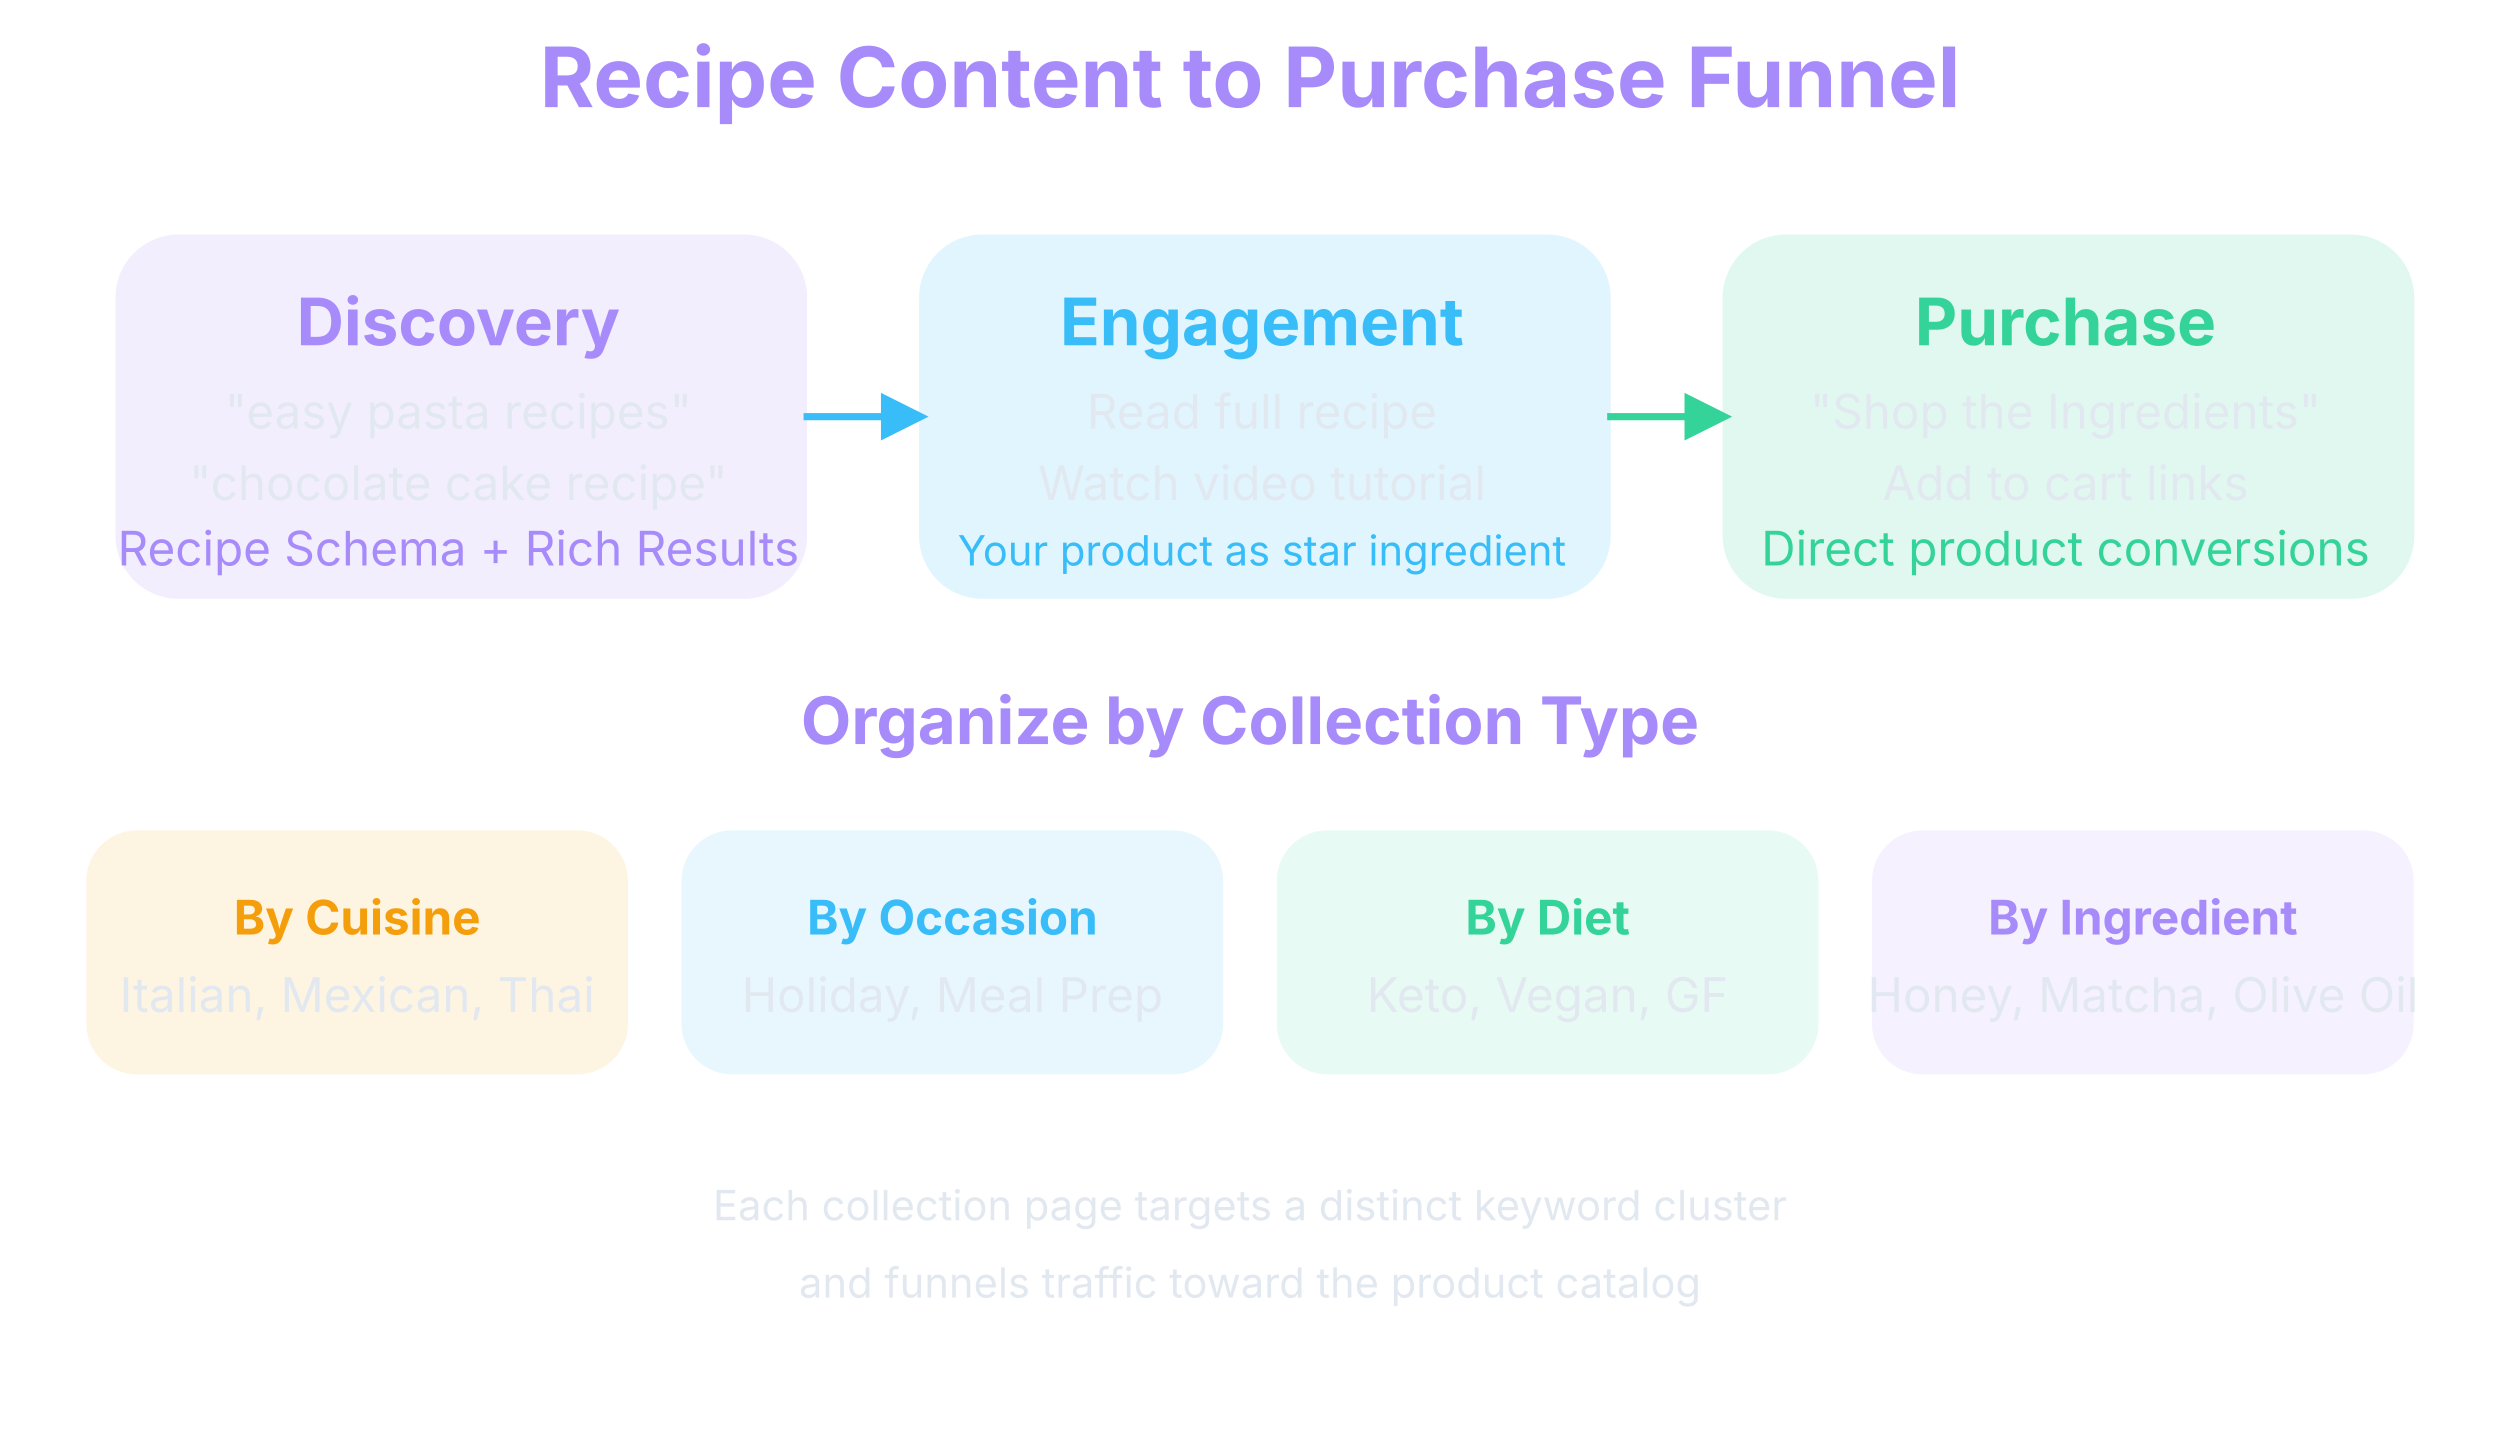
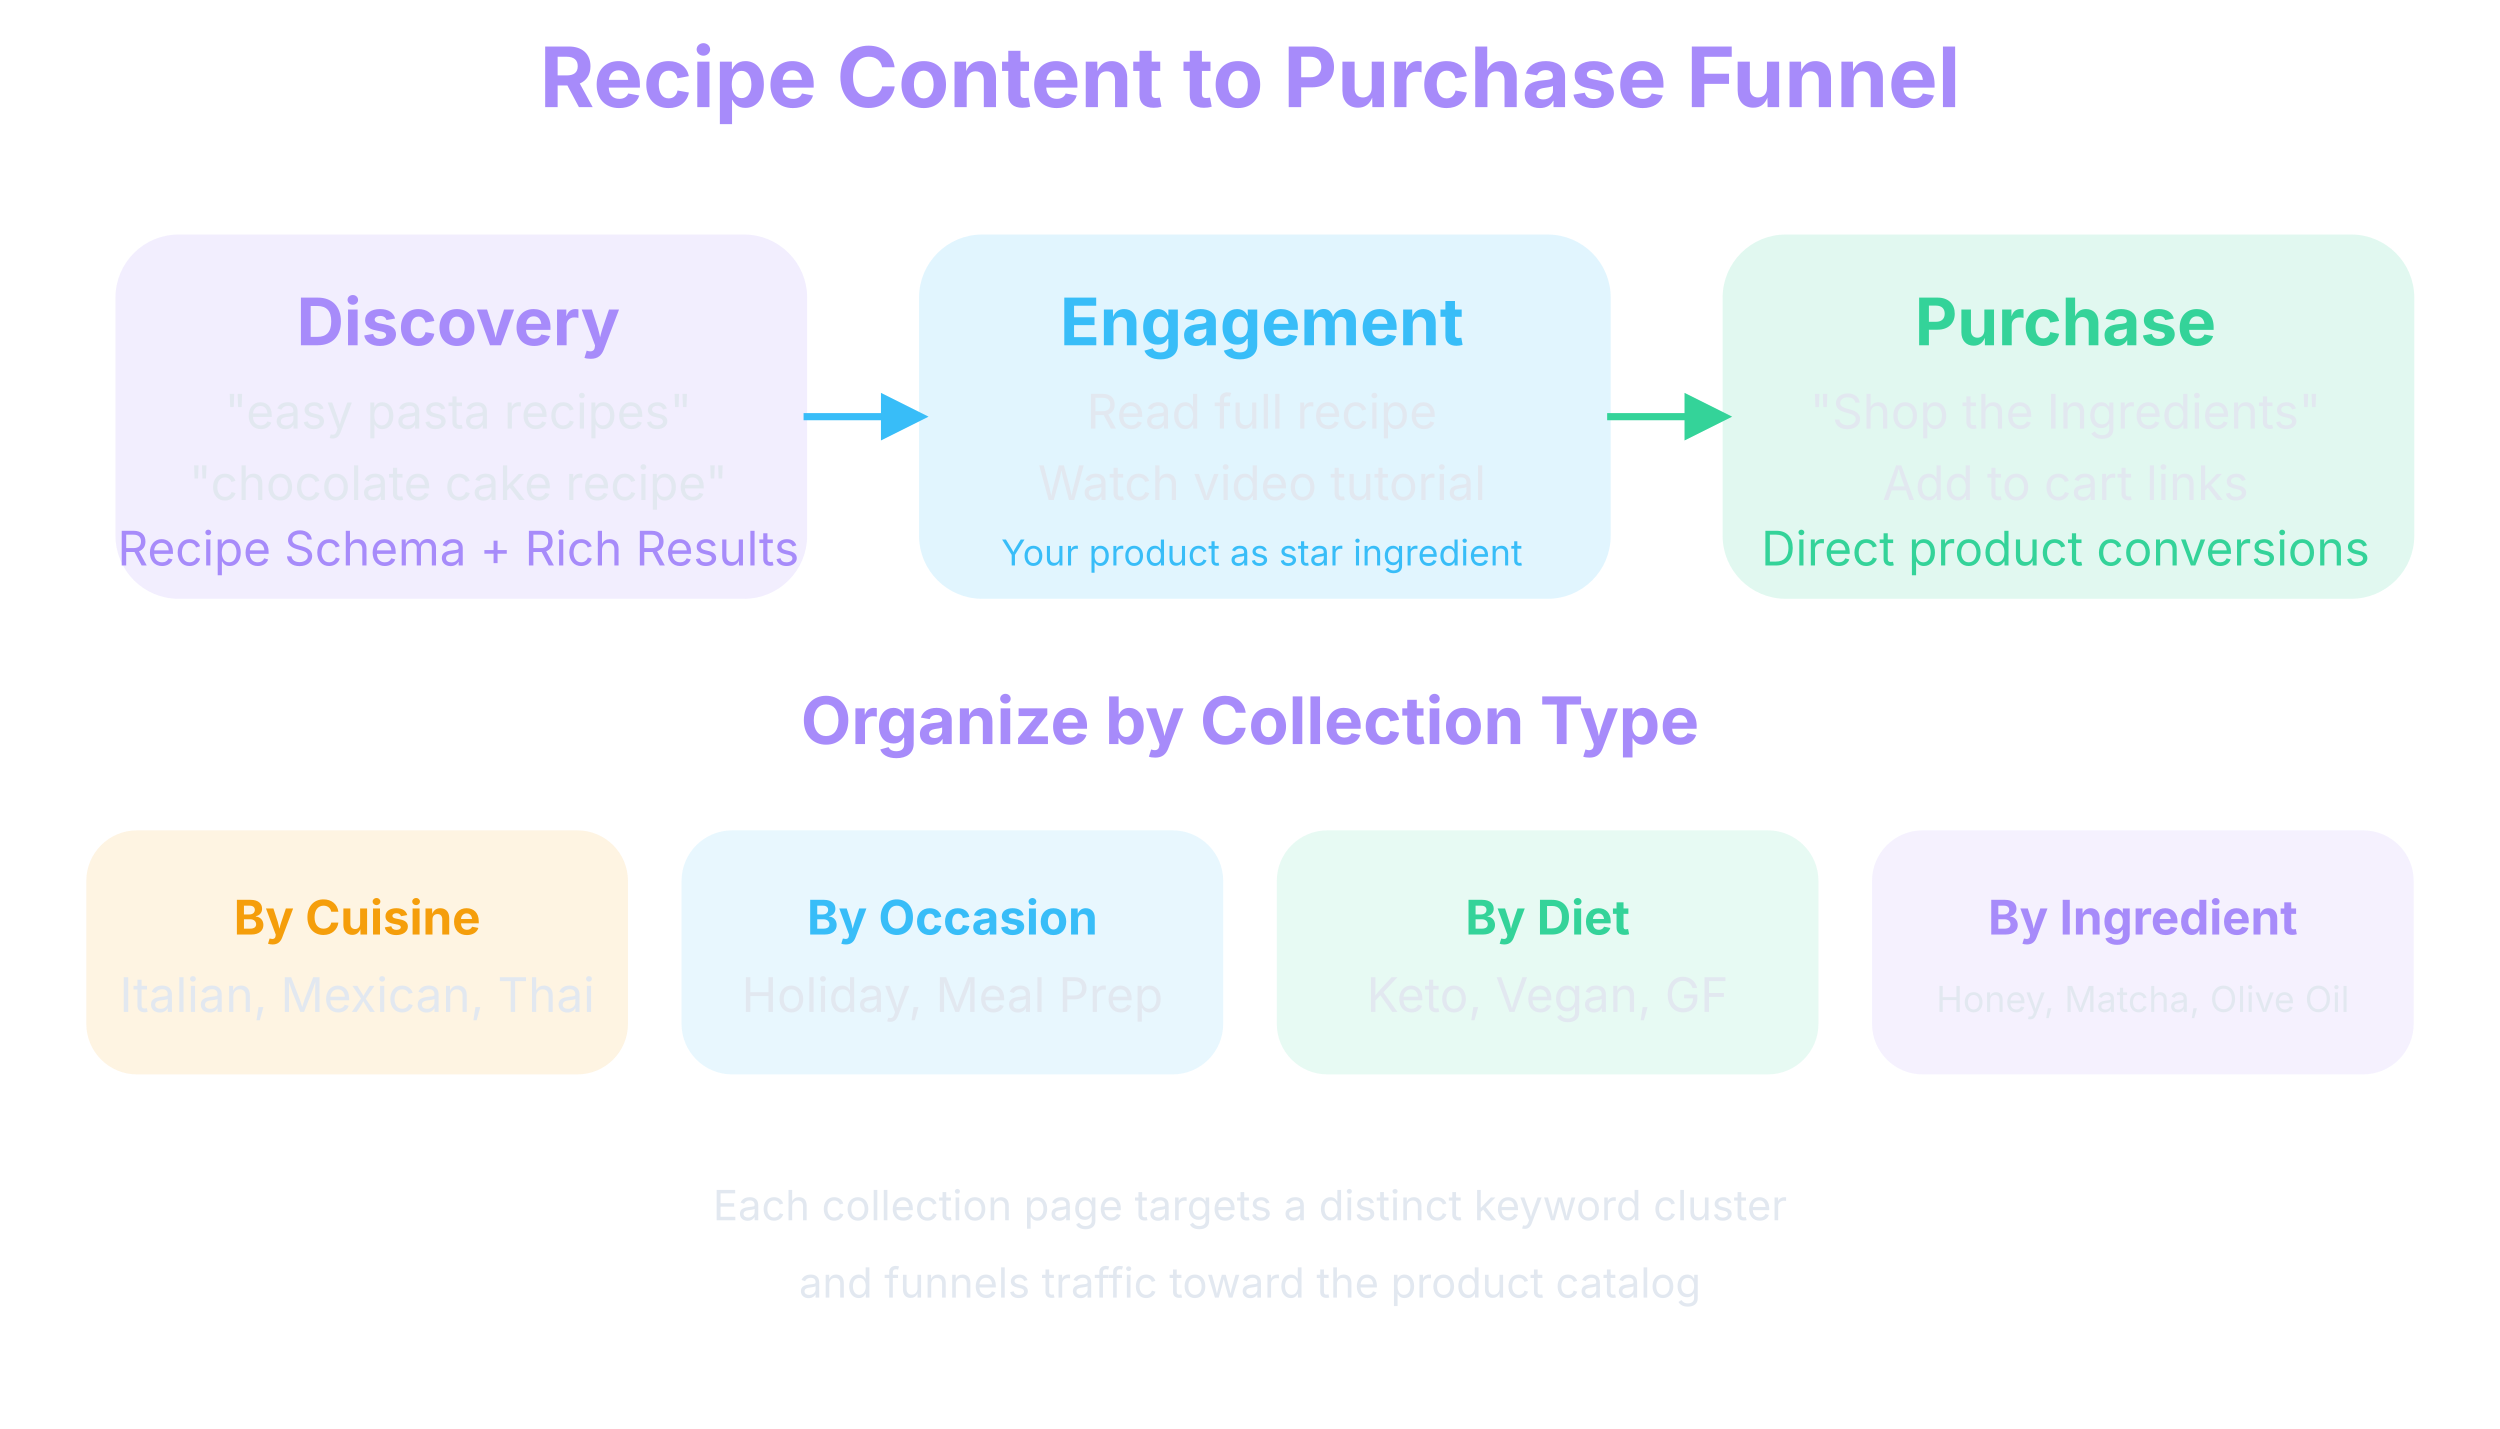
<svg xmlns="http://www.w3.org/2000/svg" viewBox="0 0 420 240" fill="none">
  <text x="210" y="18" text-anchor="middle" font-family="Inter, -apple-system, BlinkMacSystemFont, 'Segoe UI', Roboto, sans-serif" font-size="14" font-weight="bold" fill="#a78bfa">Recipe Content to Purchase Funnel</text>
  <rect x="20" y="40" width="115" height="60" rx="10" fill="#a78bfa" opacity="0.15" stroke="#a78bfa" stroke-width="1.2" />
  <text x="77" y="58" text-anchor="middle" font-family="Inter, -apple-system, BlinkMacSystemFont, 'Segoe UI', Roboto, sans-serif" font-size="11" fill="#a78bfa" font-weight="bold">Discovery</text>
  <text x="77" y="72" text-anchor="middle" font-family="Inter, -apple-system, BlinkMacSystemFont, 'Segoe UI', Roboto, sans-serif" font-size="8" fill="#e2e8f0">"easy pasta recipes"</text>
  <text x="77" y="84" text-anchor="middle" font-family="Inter, -apple-system, BlinkMacSystemFont, 'Segoe UI', Roboto, sans-serif" font-size="8" fill="#e2e8f0">"chocolate cake recipe"</text>
  <text x="77" y="95" text-anchor="middle" font-family="Inter, -apple-system, BlinkMacSystemFont, 'Segoe UI', Roboto, sans-serif" font-size="8" fill="#a78bfa">Recipe Schema + Rich Results</text>
  <line x1="135" y1="70" x2="150" y2="70" stroke="#38bdf8" stroke-width="1.2" />
  <polygon points="148,66 156,70 148,74" fill="#38bdf8" />
  <rect x="155" y="40" width="115" height="60" rx="10" fill="#38bdf8" opacity="0.15" stroke="#38bdf8" stroke-width="1.2" />
  <text x="212" y="58" text-anchor="middle" font-family="Inter, -apple-system, BlinkMacSystemFont, 'Segoe UI', Roboto, sans-serif" font-size="11" fill="#38bdf8" font-weight="bold">Engagement</text>
  <text x="212" y="72" text-anchor="middle" font-family="Inter, -apple-system, BlinkMacSystemFont, 'Segoe UI', Roboto, sans-serif" font-size="8" fill="#e2e8f0">Read full recipe</text>
  <text x="212" y="84" text-anchor="middle" font-family="Inter, -apple-system, BlinkMacSystemFont, 'Segoe UI', Roboto, sans-serif" font-size="8" fill="#e2e8f0">Watch video tutorial</text>
-   <text x="212" y="95" text-anchor="middle" font-family="Inter, -apple-system, BlinkMacSystemFont, 'Segoe UI', Roboto, sans-serif" font-size="7" fill="#38bdf8">Your product as star ingredient</text>
+   <text x="212" y="95" text-anchor="middle" font-family="Inter, -apple-system, BlinkMacSystemFont, 'Segoe UI', Roboto, sans-serif" font-size="6" fill="#38bdf8">Your product as star ingredient</text>
  <line x1="270" y1="70" x2="285" y2="70" stroke="#34d399" stroke-width="1.2" />
  <polygon points="283,66 291,70 283,74" fill="#34d399" />
  <rect x="290" y="40" width="115" height="60" rx="10" fill="#34d399" opacity="0.15" stroke="#34d399" stroke-width="1.2" />
  <text x="347" y="58" text-anchor="middle" font-family="Inter, -apple-system, BlinkMacSystemFont, 'Segoe UI', Roboto, sans-serif" font-size="11" fill="#34d399" font-weight="bold">Purchase</text>
  <text x="347" y="72" text-anchor="middle" font-family="Inter, -apple-system, BlinkMacSystemFont, 'Segoe UI', Roboto, sans-serif" font-size="8" fill="#e2e8f0">"Shop the Ingredients"</text>
  <text x="347" y="84" text-anchor="middle" font-family="Inter, -apple-system, BlinkMacSystemFont, 'Segoe UI', Roboto, sans-serif" font-size="8" fill="#e2e8f0">Add to cart links</text>
  <text x="347" y="95" text-anchor="middle" font-family="Inter, -apple-system, BlinkMacSystemFont, 'Segoe UI', Roboto, sans-serif" font-size="8" fill="#34d399">Direct product conversions</text>
  <text x="210" y="125" text-anchor="middle" font-family="Inter, -apple-system, BlinkMacSystemFont, 'Segoe UI', Roboto, sans-serif" font-size="11" fill="#a78bfa" font-weight="bold">Organize by Collection Type</text>
  <rect x="15" y="140" width="90" height="40" rx="8" fill="#f59e0b" opacity="0.12" stroke="#f59e0b" stroke-width="1" />
  <text x="60" y="157" text-anchor="middle" font-family="Inter, -apple-system, BlinkMacSystemFont, 'Segoe UI', Roboto, sans-serif" font-size="8" fill="#f59e0b" font-weight="bold">By Cuisine</text>
  <text x="60" y="170" text-anchor="middle" font-family="Inter, -apple-system, BlinkMacSystemFont, 'Segoe UI', Roboto, sans-serif" font-size="8" fill="#e2e8f0">Italian, Mexican, Thai</text>
  <rect x="115" y="140" width="90" height="40" rx="8" fill="#38bdf8" opacity="0.12" stroke="#38bdf8" stroke-width="1" />
  <text x="160" y="157" text-anchor="middle" font-family="Inter, -apple-system, BlinkMacSystemFont, 'Segoe UI', Roboto, sans-serif" font-size="8" fill="#38bdf8" font-weight="bold">By Occasion</text>
  <text x="160" y="170" text-anchor="middle" font-family="Inter, -apple-system, BlinkMacSystemFont, 'Segoe UI', Roboto, sans-serif" font-size="8" fill="#e2e8f0">Holiday, Meal Prep</text>
  <rect x="215" y="140" width="90" height="40" rx="8" fill="#34d399" opacity="0.12" stroke="#34d399" stroke-width="1" />
  <text x="260" y="157" text-anchor="middle" font-family="Inter, -apple-system, BlinkMacSystemFont, 'Segoe UI', Roboto, sans-serif" font-size="8" fill="#34d399" font-weight="bold">By Diet</text>
  <text x="260" y="170" text-anchor="middle" font-family="Inter, -apple-system, BlinkMacSystemFont, 'Segoe UI', Roboto, sans-serif" font-size="8" fill="#e2e8f0">Keto, Vegan, GF</text>
  <rect x="315" y="140" width="90" height="40" rx="8" fill="#a78bfa" opacity="0.12" stroke="#a78bfa" stroke-width="1" />
  <text x="360" y="157" text-anchor="middle" font-family="Inter, -apple-system, BlinkMacSystemFont, 'Segoe UI', Roboto, sans-serif" font-size="8" fill="#a78bfa" font-weight="bold">By Ingredient</text>
-   <text x="360" y="170" text-anchor="middle" font-family="Inter, -apple-system, BlinkMacSystemFont, 'Segoe UI', Roboto, sans-serif" font-size="8" fill="#e2e8f0">Honey, Matcha, Olive Oil</text>
+   <text x="360" y="170" text-anchor="middle" font-family="Inter, -apple-system, BlinkMacSystemFont, 'Segoe UI', Roboto, sans-serif" font-size="6" fill="#e2e8f0">Honey, Matcha, Olive Oil</text>
  <text x="210" y="205" text-anchor="middle" font-family="Inter, -apple-system, BlinkMacSystemFont, 'Segoe UI', Roboto, sans-serif" font-size="7" fill="#e2e8f0">Each collection page targets a distinct keyword cluster</text>
  <text x="210" y="218" text-anchor="middle" font-family="Inter, -apple-system, BlinkMacSystemFont, 'Segoe UI', Roboto, sans-serif" font-size="7" fill="#e2e8f0">and funnels traffic toward the product catalog</text>
</svg>
